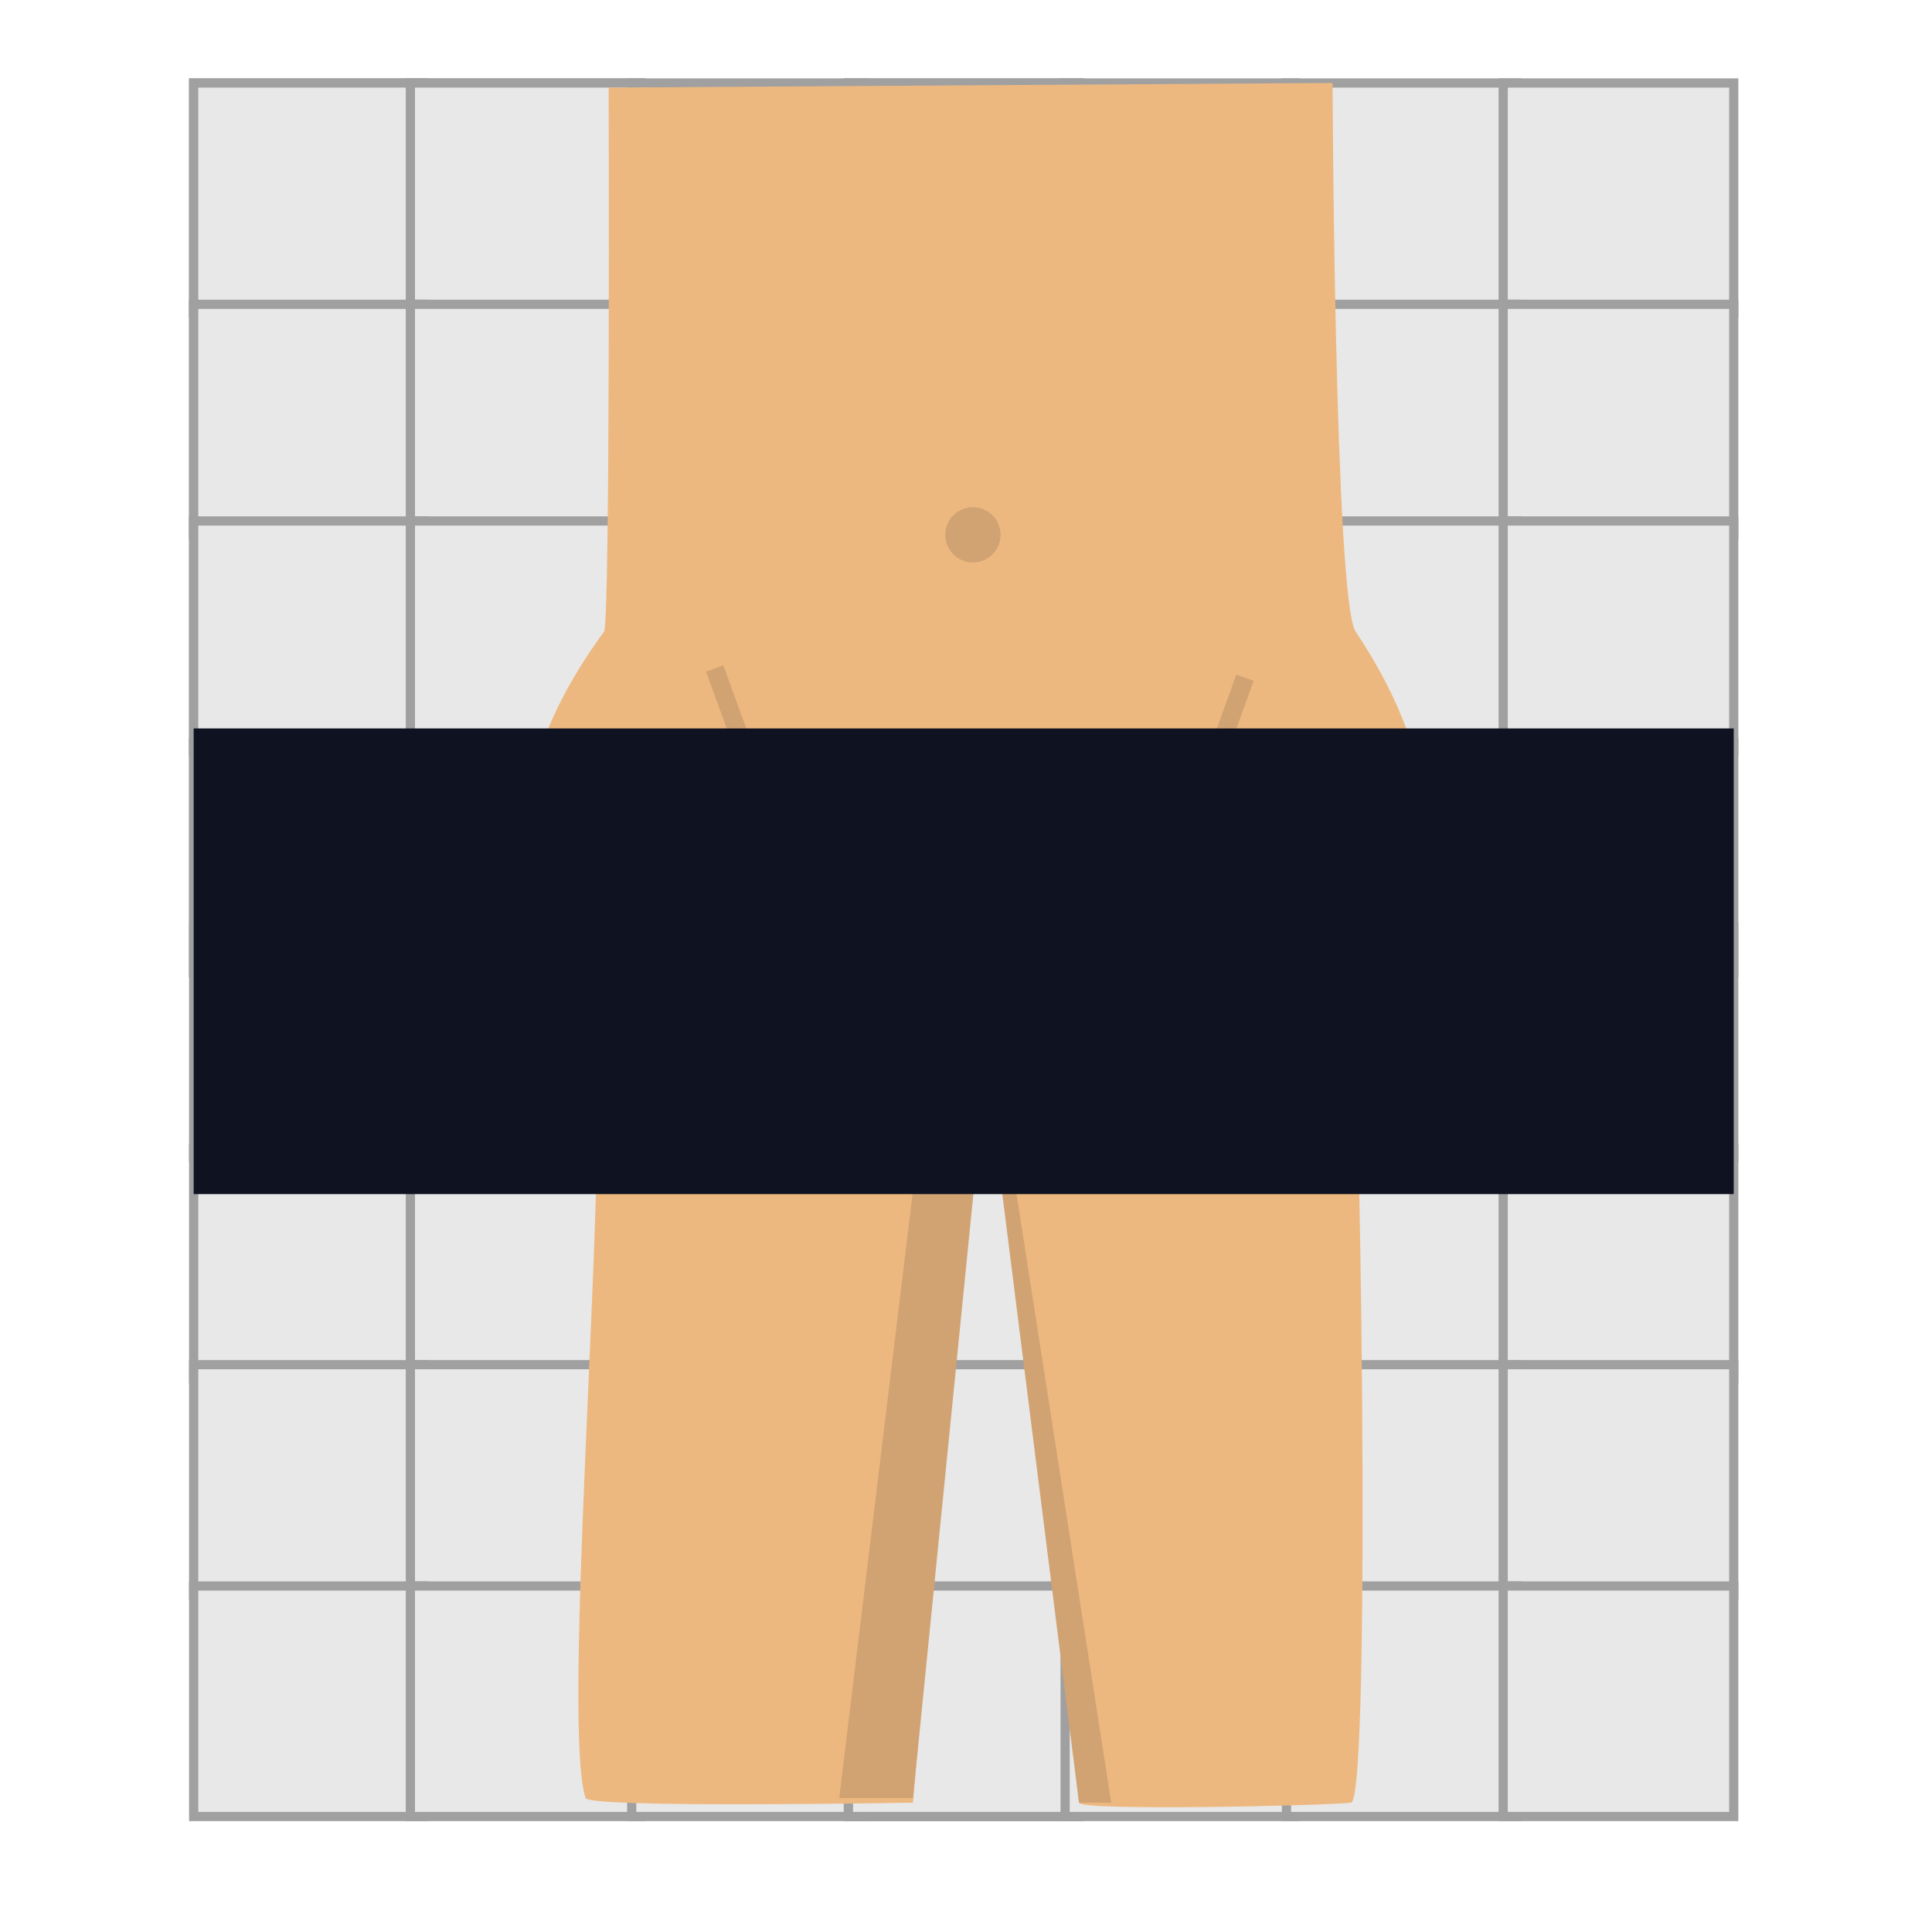
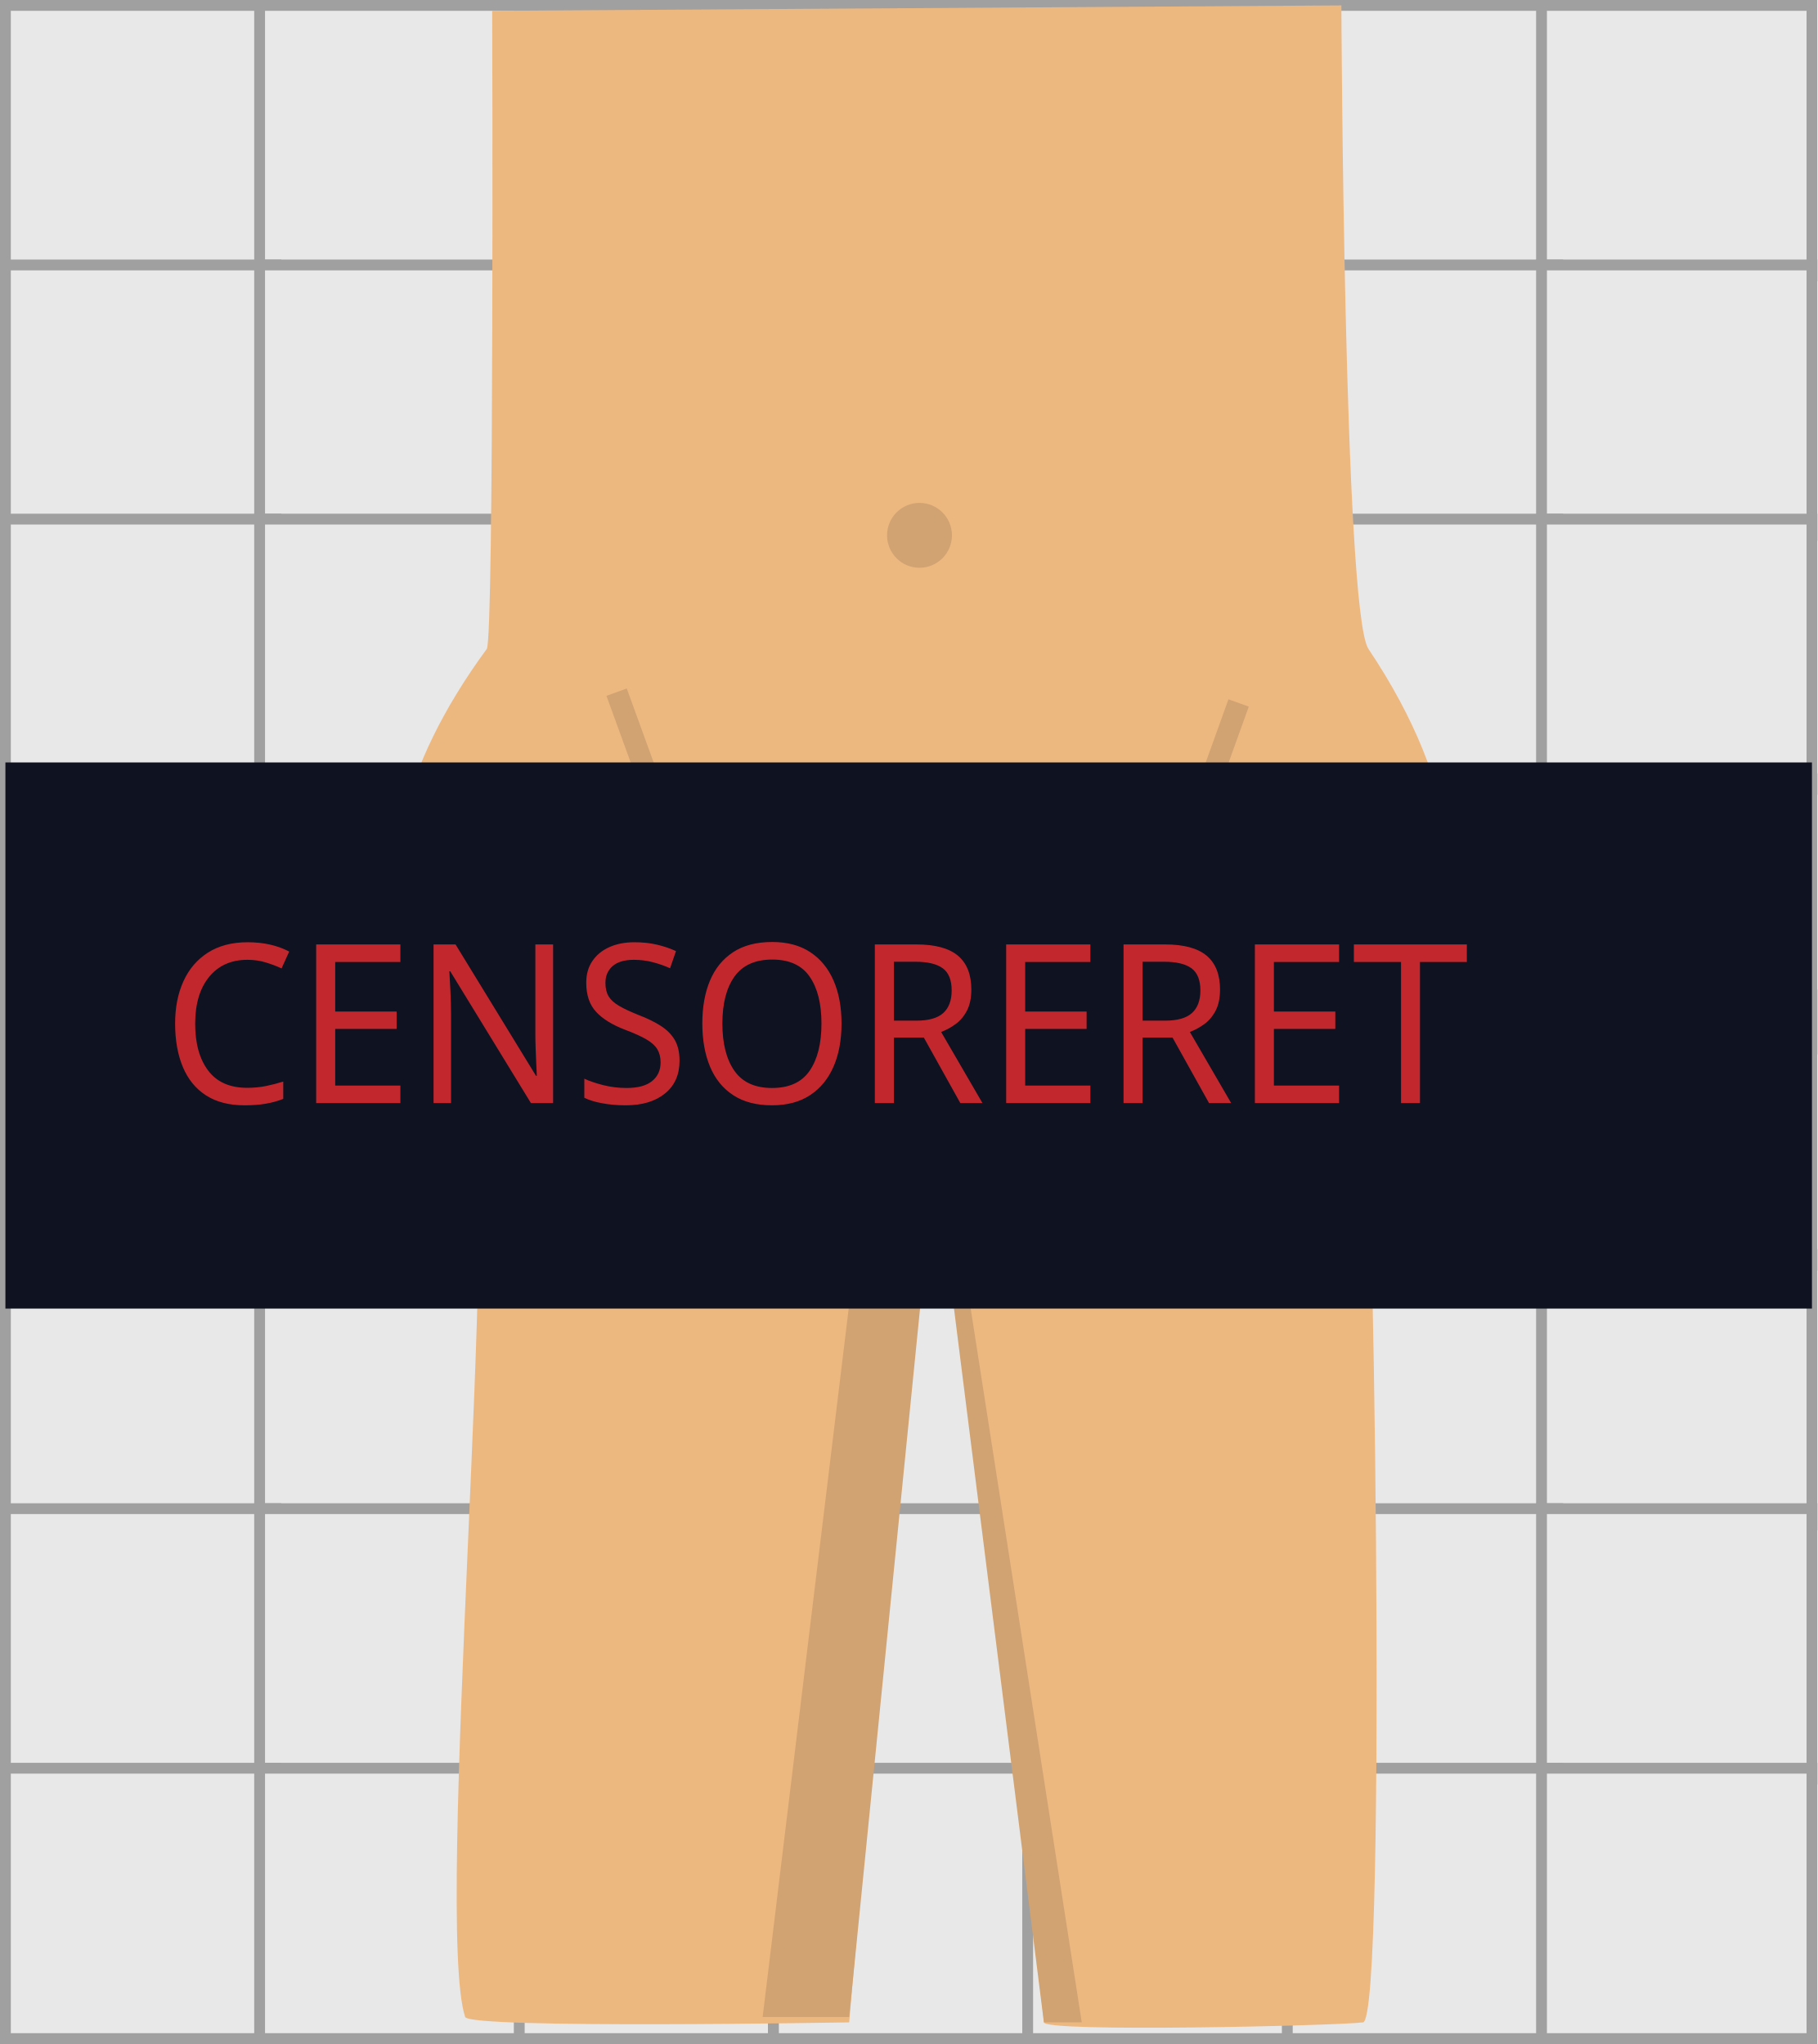
- <svg xmlns="http://www.w3.org/2000/svg" width="419" height="415" viewBox="0 0 419 415">
+ <svg xmlns="http://www.w3.org/2000/svg" id="Layer_1" data-name="Layer 1" width="336" height="378" viewBox="0 0 336 378">
  <defs>
-     <style>
-       .cls-1 {
-         fill: #e8e8e8;
-         stroke: #a0a0a0;
-         stroke-width: 2px;
-       }
- 
-       .cls-2 {
-         fill: #edb880;
-       }
- 
-       .cls-2, .cls-4 {
-         fill-rule: evenodd;
-       }
- 
-       .cls-3, .cls-4 {
-         fill: #d1a372;
-       }
- 
-       .cls-5 {
-         fill: #0f1220;
-       }
-     </style>
+     <style>.cls-1{fill:#e8e8e8;stroke:#a0a0a0;stroke-width:2px;}.cls-2{fill:#edb880;}.cls-3{fill:#d1a372;}.cls-4{fill:#0f1220;}.cls-5{font-size:41.09px;fill:#c1272d;font-family:Chalkduster, Chalkduster;}</style>
  </defs>
  <g id="Artboard_1" data-name="Artboard 1">
    <g id="tiles">
-       <rect class="cls-1" x="42" y="18" width="50" height="50" />
-       <rect id="Rectangle_2_copy" data-name="Rectangle 2 copy" class="cls-1" x="89" y="18" width="50" height="50" />
-       <rect id="Rectangle_2_copy_2" data-name="Rectangle 2 copy 2" class="cls-1" x="42" y="66" width="50" height="50" />
-       <rect id="Rectangle_2_copy_3" data-name="Rectangle 2 copy 3" class="cls-1" x="89" y="66" width="50" height="50" />
-       <rect id="Rectangle_2_copy_4" data-name="Rectangle 2 copy 4" class="cls-1" x="42" y="113" width="50" height="50" />
-       <rect id="Rectangle_2_copy_5" data-name="Rectangle 2 copy 5" class="cls-1" x="89" y="113" width="50" height="50" />
-       <rect id="Rectangle_2_copy_6" data-name="Rectangle 2 copy 6" class="cls-1" x="42" y="161" width="50" height="50" />
-       <rect id="Rectangle_2_copy_7" data-name="Rectangle 2 copy 7" class="cls-1" x="89" y="161" width="50" height="50" />
+       <rect class="cls-1" x="1" y="1" width="50" height="50" />
+       <rect id="Rectangle_2_copy" data-name="Rectangle 2 copy" class="cls-1" x="48" y="1" width="50" height="50" />
+       <rect id="Rectangle_2_copy_2" data-name="Rectangle 2 copy 2" class="cls-1" x="1" y="49" width="50" height="50" />
+       <rect id="Rectangle_2_copy_3" data-name="Rectangle 2 copy 3" class="cls-1" x="48" y="49" width="50" height="50" />
+       <rect id="Rectangle_2_copy_4" data-name="Rectangle 2 copy 4" class="cls-1" x="1" y="96" width="50" height="50" />
+       <rect id="Rectangle_2_copy_5" data-name="Rectangle 2 copy 5" class="cls-1" x="48" y="96" width="50" height="50" />
+       <rect id="Rectangle_2_copy_6" data-name="Rectangle 2 copy 6" class="cls-1" x="1" y="144" width="50" height="50" />
+       <rect id="Rectangle_2_copy_7" data-name="Rectangle 2 copy 7" class="cls-1" x="48" y="144" width="50" height="50" />
    </g>
    <g id="tiles_copy" data-name="tiles copy">
-       <rect class="cls-1" x="42" y="201" width="50" height="50" />
-       <rect id="Rectangle_2_copy-2" data-name="Rectangle 2 copy" class="cls-1" x="89" y="201" width="50" height="50" />
-       <rect id="Rectangle_2_copy_2-2" data-name="Rectangle 2 copy 2" class="cls-1" x="42" y="249" width="50" height="50" />
-       <rect id="Rectangle_2_copy_3-2" data-name="Rectangle 2 copy 3" class="cls-1" x="89" y="249" width="50" height="50" />
-       <rect id="Rectangle_2_copy_4-2" data-name="Rectangle 2 copy 4" class="cls-1" x="42" y="296" width="50" height="50" />
-       <rect id="Rectangle_2_copy_5-2" data-name="Rectangle 2 copy 5" class="cls-1" x="89" y="296" width="50" height="50" />
-       <rect id="Rectangle_2_copy_6-2" data-name="Rectangle 2 copy 6" class="cls-1" x="42" y="344" width="50" height="50" />
-       <rect id="Rectangle_2_copy_7-2" data-name="Rectangle 2 copy 7" class="cls-1" x="89" y="344" width="50" height="50" />
-       <rect id="Rectangle_2_copy_8" data-name="Rectangle 2 copy 8" class="cls-1" x="137" y="201" width="50" height="50" />
-       <rect id="Rectangle_2_copy_9" data-name="Rectangle 2 copy 9" class="cls-1" x="184" y="201" width="50" height="50" />
-       <rect id="Rectangle_2_copy_10" data-name="Rectangle 2 copy 10" class="cls-1" x="137" y="249" width="50" height="50" />
-       <rect id="Rectangle_2_copy_11" data-name="Rectangle 2 copy 11" class="cls-1" x="184" y="249" width="50" height="50" />
-       <rect id="Rectangle_2_copy_12" data-name="Rectangle 2 copy 12" class="cls-1" x="137" y="296" width="50" height="50" />
-       <rect id="Rectangle_2_copy_13" data-name="Rectangle 2 copy 13" class="cls-1" x="184" y="296" width="50" height="50" />
-       <rect id="Rectangle_2_copy_14" data-name="Rectangle 2 copy 14" class="cls-1" x="137" y="344" width="50" height="50" />
-       <rect id="Rectangle_2_copy_15" data-name="Rectangle 2 copy 15" class="cls-1" x="184" y="344" width="50" height="50" />
-       <rect id="Rectangle_2_copy_16" data-name="Rectangle 2 copy 16" class="cls-1" x="184" y="201" width="50" height="50" />
-       <rect id="Rectangle_2_copy_17" data-name="Rectangle 2 copy 17" class="cls-1" x="231" y="201" width="50" height="50" />
-       <rect id="Rectangle_2_copy_18" data-name="Rectangle 2 copy 18" class="cls-1" x="184" y="249" width="50" height="50" />
-       <rect id="Rectangle_2_copy_19" data-name="Rectangle 2 copy 19" class="cls-1" x="231" y="249" width="50" height="50" />
-       <rect id="Rectangle_2_copy_20" data-name="Rectangle 2 copy 20" class="cls-1" x="184" y="296" width="50" height="50" />
-       <rect id="Rectangle_2_copy_21" data-name="Rectangle 2 copy 21" class="cls-1" x="231" y="296" width="50" height="50" />
-       <rect id="Rectangle_2_copy_22" data-name="Rectangle 2 copy 22" class="cls-1" x="184" y="344" width="50" height="50" />
-       <rect id="Rectangle_2_copy_23" data-name="Rectangle 2 copy 23" class="cls-1" x="231" y="344" width="50" height="50" />
-       <rect id="Rectangle_2_copy_24" data-name="Rectangle 2 copy 24" class="cls-1" x="279" y="201" width="50" height="50" />
-       <rect id="Rectangle_2_copy_25" data-name="Rectangle 2 copy 25" class="cls-1" x="326" y="201" width="50" height="50" />
-       <rect id="Rectangle_2_copy_26" data-name="Rectangle 2 copy 26" class="cls-1" x="279" y="249" width="50" height="50" />
-       <rect id="Rectangle_2_copy_27" data-name="Rectangle 2 copy 27" class="cls-1" x="326" y="249" width="50" height="50" />
-       <rect id="Rectangle_2_copy_28" data-name="Rectangle 2 copy 28" class="cls-1" x="279" y="296" width="50" height="50" />
-       <rect id="Rectangle_2_copy_29" data-name="Rectangle 2 copy 29" class="cls-1" x="326" y="296" width="50" height="50" />
-       <rect id="Rectangle_2_copy_30" data-name="Rectangle 2 copy 30" class="cls-1" x="279" y="344" width="50" height="50" />
-       <rect id="Rectangle_2_copy_31" data-name="Rectangle 2 copy 31" class="cls-1" x="326" y="344" width="50" height="50" />
-       <rect id="Rectangle_2_copy_32" data-name="Rectangle 2 copy 32" class="cls-1" x="42" y="18" width="50" height="50" />
-       <rect id="Rectangle_2_copy_33" data-name="Rectangle 2 copy 33" class="cls-1" x="89" y="18" width="50" height="50" />
-       <rect id="Rectangle_2_copy_34" data-name="Rectangle 2 copy 34" class="cls-1" x="42" y="66" width="50" height="50" />
-       <rect id="Rectangle_2_copy_35" data-name="Rectangle 2 copy 35" class="cls-1" x="89" y="66" width="50" height="50" />
-       <rect id="Rectangle_2_copy_36" data-name="Rectangle 2 copy 36" class="cls-1" x="42" y="113" width="50" height="50" />
-       <rect id="Rectangle_2_copy_37" data-name="Rectangle 2 copy 37" class="cls-1" x="89" y="113" width="50" height="50" />
-       <rect id="Rectangle_2_copy_38" data-name="Rectangle 2 copy 38" class="cls-1" x="42" y="161" width="50" height="50" />
-       <rect id="Rectangle_2_copy_39" data-name="Rectangle 2 copy 39" class="cls-1" x="89" y="161" width="50" height="50" />
-       <rect id="Rectangle_2_copy_40" data-name="Rectangle 2 copy 40" class="cls-1" x="137" y="18" width="50" height="50" />
-       <rect id="Rectangle_2_copy_41" data-name="Rectangle 2 copy 41" class="cls-1" x="184" y="18" width="50" height="50" />
-       <rect id="Rectangle_2_copy_42" data-name="Rectangle 2 copy 42" class="cls-1" x="137" y="66" width="50" height="50" />
-       <rect id="Rectangle_2_copy_43" data-name="Rectangle 2 copy 43" class="cls-1" x="184" y="66" width="50" height="50" />
-       <rect id="Rectangle_2_copy_44" data-name="Rectangle 2 copy 44" class="cls-1" x="137" y="113" width="50" height="50" />
-       <rect id="Rectangle_2_copy_45" data-name="Rectangle 2 copy 45" class="cls-1" x="184" y="113" width="50" height="50" />
-       <rect id="Rectangle_2_copy_46" data-name="Rectangle 2 copy 46" class="cls-1" x="137" y="161" width="50" height="50" />
-       <rect id="Rectangle_2_copy_47" data-name="Rectangle 2 copy 47" class="cls-1" x="184" y="161" width="50" height="50" />
-       <rect id="Rectangle_2_copy_48" data-name="Rectangle 2 copy 48" class="cls-1" x="184" y="18" width="50" height="50" />
-       <rect id="Rectangle_2_copy_49" data-name="Rectangle 2 copy 49" class="cls-1" x="231" y="18" width="50" height="50" />
-       <rect id="Rectangle_2_copy_50" data-name="Rectangle 2 copy 50" class="cls-1" x="184" y="66" width="50" height="50" />
-       <rect id="Rectangle_2_copy_51" data-name="Rectangle 2 copy 51" class="cls-1" x="231" y="66" width="50" height="50" />
-       <rect id="Rectangle_2_copy_52" data-name="Rectangle 2 copy 52" class="cls-1" x="184" y="113" width="50" height="50" />
-       <rect id="Rectangle_2_copy_53" data-name="Rectangle 2 copy 53" class="cls-1" x="231" y="113" width="50" height="50" />
-       <rect id="Rectangle_2_copy_54" data-name="Rectangle 2 copy 54" class="cls-1" x="184" y="161" width="50" height="50" />
-       <rect id="Rectangle_2_copy_55" data-name="Rectangle 2 copy 55" class="cls-1" x="231" y="161" width="50" height="50" />
-       <rect id="Rectangle_2_copy_56" data-name="Rectangle 2 copy 56" class="cls-1" x="279" y="18" width="50" height="50" />
-       <rect id="Rectangle_2_copy_57" data-name="Rectangle 2 copy 57" class="cls-1" x="326" y="18" width="50" height="50" />
-       <rect id="Rectangle_2_copy_58" data-name="Rectangle 2 copy 58" class="cls-1" x="279" y="66" width="50" height="50" />
-       <rect id="Rectangle_2_copy_59" data-name="Rectangle 2 copy 59" class="cls-1" x="326" y="66" width="50" height="50" />
-       <rect id="Rectangle_2_copy_60" data-name="Rectangle 2 copy 60" class="cls-1" x="279" y="113" width="50" height="50" />
-       <rect id="Rectangle_2_copy_61" data-name="Rectangle 2 copy 61" class="cls-1" x="326" y="113" width="50" height="50" />
-       <rect id="Rectangle_2_copy_62" data-name="Rectangle 2 copy 62" class="cls-1" x="279" y="161" width="50" height="50" />
-       <rect id="Rectangle_2_copy_63" data-name="Rectangle 2 copy 63" class="cls-1" x="326" y="161" width="50" height="50" />
+       <rect class="cls-1" x="1" y="184" width="50" height="50" />
+       <rect id="Rectangle_2_copy-2" data-name="Rectangle 2 copy-2" class="cls-1" x="48" y="184" width="50" height="50" />
+       <rect id="Rectangle_2_copy_2-2" data-name="Rectangle 2 copy 2-2" class="cls-1" x="1" y="232" width="50" height="50" />
+       <rect id="Rectangle_2_copy_3-2" data-name="Rectangle 2 copy 3-2" class="cls-1" x="48" y="232" width="50" height="50" />
+       <rect id="Rectangle_2_copy_4-2" data-name="Rectangle 2 copy 4-2" class="cls-1" x="1" y="279" width="50" height="50" />
+       <rect id="Rectangle_2_copy_5-2" data-name="Rectangle 2 copy 5-2" class="cls-1" x="48" y="279" width="50" height="50" />
+       <rect id="Rectangle_2_copy_6-2" data-name="Rectangle 2 copy 6-2" class="cls-1" x="1" y="327" width="50" height="50" />
+       <rect id="Rectangle_2_copy_7-2" data-name="Rectangle 2 copy 7-2" class="cls-1" x="48" y="327" width="50" height="50" />
+       <rect id="Rectangle_2_copy_8" data-name="Rectangle 2 copy 8" class="cls-1" x="96" y="184" width="50" height="50" />
+       <rect id="Rectangle_2_copy_9" data-name="Rectangle 2 copy 9" class="cls-1" x="143" y="184" width="50" height="50" />
+       <rect id="Rectangle_2_copy_10" data-name="Rectangle 2 copy 10" class="cls-1" x="96" y="232" width="50" height="50" />
+       <rect id="Rectangle_2_copy_11" data-name="Rectangle 2 copy 11" class="cls-1" x="143" y="232" width="50" height="50" />
+       <rect id="Rectangle_2_copy_12" data-name="Rectangle 2 copy 12" class="cls-1" x="96" y="279" width="50" height="50" />
+       <rect id="Rectangle_2_copy_13" data-name="Rectangle 2 copy 13" class="cls-1" x="143" y="279" width="50" height="50" />
+       <rect id="Rectangle_2_copy_14" data-name="Rectangle 2 copy 14" class="cls-1" x="96" y="327" width="50" height="50" />
+       <rect id="Rectangle_2_copy_15" data-name="Rectangle 2 copy 15" class="cls-1" x="143" y="327" width="50" height="50" />
+       <rect id="Rectangle_2_copy_16" data-name="Rectangle 2 copy 16" class="cls-1" x="143" y="184" width="50" height="50" />
+       <rect id="Rectangle_2_copy_17" data-name="Rectangle 2 copy 17" class="cls-1" x="190" y="184" width="50" height="50" />
+       <rect id="Rectangle_2_copy_18" data-name="Rectangle 2 copy 18" class="cls-1" x="143" y="232" width="50" height="50" />
+       <rect id="Rectangle_2_copy_19" data-name="Rectangle 2 copy 19" class="cls-1" x="190" y="232" width="50" height="50" />
+       <rect id="Rectangle_2_copy_20" data-name="Rectangle 2 copy 20" class="cls-1" x="143" y="279" width="50" height="50" />
+       <rect id="Rectangle_2_copy_21" data-name="Rectangle 2 copy 21" class="cls-1" x="190" y="279" width="50" height="50" />
+       <rect id="Rectangle_2_copy_22" data-name="Rectangle 2 copy 22" class="cls-1" x="143" y="327" width="50" height="50" />
+       <rect id="Rectangle_2_copy_23" data-name="Rectangle 2 copy 23" class="cls-1" x="190" y="327" width="50" height="50" />
+       <rect id="Rectangle_2_copy_24" data-name="Rectangle 2 copy 24" class="cls-1" x="238" y="184" width="50" height="50" />
+       <rect id="Rectangle_2_copy_25" data-name="Rectangle 2 copy 25" class="cls-1" x="285" y="184" width="50" height="50" />
+       <rect id="Rectangle_2_copy_26" data-name="Rectangle 2 copy 26" class="cls-1" x="238" y="232" width="50" height="50" />
+       <rect id="Rectangle_2_copy_27" data-name="Rectangle 2 copy 27" class="cls-1" x="285" y="232" width="50" height="50" />
+       <rect id="Rectangle_2_copy_28" data-name="Rectangle 2 copy 28" class="cls-1" x="238" y="279" width="50" height="50" />
+       <rect id="Rectangle_2_copy_29" data-name="Rectangle 2 copy 29" class="cls-1" x="285" y="279" width="50" height="50" />
+       <rect id="Rectangle_2_copy_30" data-name="Rectangle 2 copy 30" class="cls-1" x="238" y="327" width="50" height="50" />
+       <rect id="Rectangle_2_copy_31" data-name="Rectangle 2 copy 31" class="cls-1" x="285" y="327" width="50" height="50" />
+       <rect id="Rectangle_2_copy_32" data-name="Rectangle 2 copy 32" class="cls-1" x="1" y="1" width="50" height="50" />
+       <rect id="Rectangle_2_copy_33" data-name="Rectangle 2 copy 33" class="cls-1" x="48" y="1" width="50" height="50" />
+       <rect id="Rectangle_2_copy_34" data-name="Rectangle 2 copy 34" class="cls-1" x="1" y="49" width="50" height="50" />
+       <rect id="Rectangle_2_copy_35" data-name="Rectangle 2 copy 35" class="cls-1" x="48" y="49" width="50" height="50" />
+       <rect id="Rectangle_2_copy_36" data-name="Rectangle 2 copy 36" class="cls-1" x="1" y="96" width="50" height="50" />
+       <rect id="Rectangle_2_copy_37" data-name="Rectangle 2 copy 37" class="cls-1" x="48" y="96" width="50" height="50" />
+       <rect id="Rectangle_2_copy_38" data-name="Rectangle 2 copy 38" class="cls-1" x="1" y="144" width="50" height="50" />
+       <rect id="Rectangle_2_copy_39" data-name="Rectangle 2 copy 39" class="cls-1" x="48" y="144" width="50" height="50" />
+       <rect id="Rectangle_2_copy_40" data-name="Rectangle 2 copy 40" class="cls-1" x="96" y="1" width="50" height="50" />
+       <rect id="Rectangle_2_copy_41" data-name="Rectangle 2 copy 41" class="cls-1" x="143" y="1" width="50" height="50" />
+       <rect id="Rectangle_2_copy_42" data-name="Rectangle 2 copy 42" class="cls-1" x="96" y="49" width="50" height="50" />
+       <rect id="Rectangle_2_copy_43" data-name="Rectangle 2 copy 43" class="cls-1" x="143" y="49" width="50" height="50" />
+       <rect id="Rectangle_2_copy_44" data-name="Rectangle 2 copy 44" class="cls-1" x="96" y="96" width="50" height="50" />
+       <rect id="Rectangle_2_copy_45" data-name="Rectangle 2 copy 45" class="cls-1" x="143" y="96" width="50" height="50" />
+       <rect id="Rectangle_2_copy_46" data-name="Rectangle 2 copy 46" class="cls-1" x="96" y="144" width="50" height="50" />
+       <rect id="Rectangle_2_copy_47" data-name="Rectangle 2 copy 47" class="cls-1" x="143" y="144" width="50" height="50" />
+       <rect id="Rectangle_2_copy_48" data-name="Rectangle 2 copy 48" class="cls-1" x="143" y="1" width="50" height="50" />
+       <rect id="Rectangle_2_copy_49" data-name="Rectangle 2 copy 49" class="cls-1" x="190" y="1" width="50" height="50" />
+       <rect id="Rectangle_2_copy_50" data-name="Rectangle 2 copy 50" class="cls-1" x="143" y="49" width="50" height="50" />
+       <rect id="Rectangle_2_copy_51" data-name="Rectangle 2 copy 51" class="cls-1" x="190" y="49" width="50" height="50" />
+       <rect id="Rectangle_2_copy_52" data-name="Rectangle 2 copy 52" class="cls-1" x="143" y="96" width="50" height="50" />
+       <rect id="Rectangle_2_copy_53" data-name="Rectangle 2 copy 53" class="cls-1" x="190" y="96" width="50" height="50" />
+       <rect id="Rectangle_2_copy_54" data-name="Rectangle 2 copy 54" class="cls-1" x="143" y="144" width="50" height="50" />
+       <rect id="Rectangle_2_copy_55" data-name="Rectangle 2 copy 55" class="cls-1" x="190" y="144" width="50" height="50" />
+       <rect id="Rectangle_2_copy_56" data-name="Rectangle 2 copy 56" class="cls-1" x="238" y="1" width="50" height="50" />
+       <rect id="Rectangle_2_copy_57" data-name="Rectangle 2 copy 57" class="cls-1" x="285" y="1" width="50" height="50" />
+       <rect id="Rectangle_2_copy_58" data-name="Rectangle 2 copy 58" class="cls-1" x="238" y="49" width="50" height="50" />
+       <rect id="Rectangle_2_copy_59" data-name="Rectangle 2 copy 59" class="cls-1" x="285" y="49" width="50" height="50" />
+       <rect id="Rectangle_2_copy_60" data-name="Rectangle 2 copy 60" class="cls-1" x="238" y="96" width="50" height="50" />
+       <rect id="Rectangle_2_copy_61" data-name="Rectangle 2 copy 61" class="cls-1" x="285" y="96" width="50" height="50" />
+       <rect id="Rectangle_2_copy_62" data-name="Rectangle 2 copy 62" class="cls-1" x="238" y="144" width="50" height="50" />
+       <rect id="Rectangle_2_copy_63" data-name="Rectangle 2 copy 63" class="cls-1" x="285" y="144" width="50" height="50" />
    </g>
    <g id="body">
-       <path class="cls-2" d="M360,351c-33.358,45.487-8.791,73.527-3,84s-6.8,151.567-1,169c0.748,2.251,71,1,71,1s14.832-175.932,21-178-3.207.084-4,9c-1.2,13.462,18.557,161.74,19,169,0.114,1.871,53.938.636,59,0,4.62-.58,1.786-177.042,0-176s36.243-25.342,1-78c-4.562-6.816-5-119-5-119l-157,1S361.368,349.134,360,351Z" transform="translate(-229 -214)" />
-       <circle class="cls-3" cx="211" cy="116" r="6" />
-       <path class="cls-4" d="M382.12,359.684l3.76-1.367,16,44-3.76,1.367Z" transform="translate(-229 -214)" />
-       <path class="cls-4" d="M497.118,360.323l3.764,1.354-18,50-3.764-1.354Z" transform="translate(-229 -214)" />
-       <path class="cls-4" d="M428,464L411,604h16l14-140H428Z" transform="translate(-229 -214)" />
-       <path class="cls-4" d="M446,470l17,135h7L449,470h-3Z" transform="translate(-229 -214)" />
+       <path class="cls-2" d="M131,137c-33.36,45.49-8.79,73.53-3,84s-6.8,151.57-1,169c.75,2.25,71,1,71,1s14.83-175.93,21-178-3.21.08-4,9c-1.2,13.46,18.56,161.74,19,169,.11,1.87,53.94.64,59,0,4.62-.58,1.79-177,0-176s36.24-25.34,1-78c-4.56-6.82-5-119-5-119L132,19S132.37,135.13,131,137Z" transform="translate(-41 -17)" />
+       <circle class="cls-3" cx="170" cy="99" r="6" />
+       <path class="cls-3" d="M153.12,145.68l3.76-1.36,16,44-3.76,1.36Z" transform="translate(-41 -17)" />
+       <path class="cls-3" d="M268.12,146.32l3.76,1.36-18,50-3.76-1.36Z" transform="translate(-41 -17)" />
+       <path class="cls-3" d="M199,250,182,390h16l14-140Z" transform="translate(-41 -17)" />
+       <path class="cls-3" d="M217,256l17,135h7L220,256Z" transform="translate(-41 -17)" />
    </g>
-     <rect class="cls-5" x="42" y="158" width="334" height="101" />
+     <rect class="cls-4" x="1" y="141" width="334" height="101" />
  </g>
+   <text class="cls-5" transform="translate(30 204) scale(0.95 1)">CENSORERET</text>
</svg>
